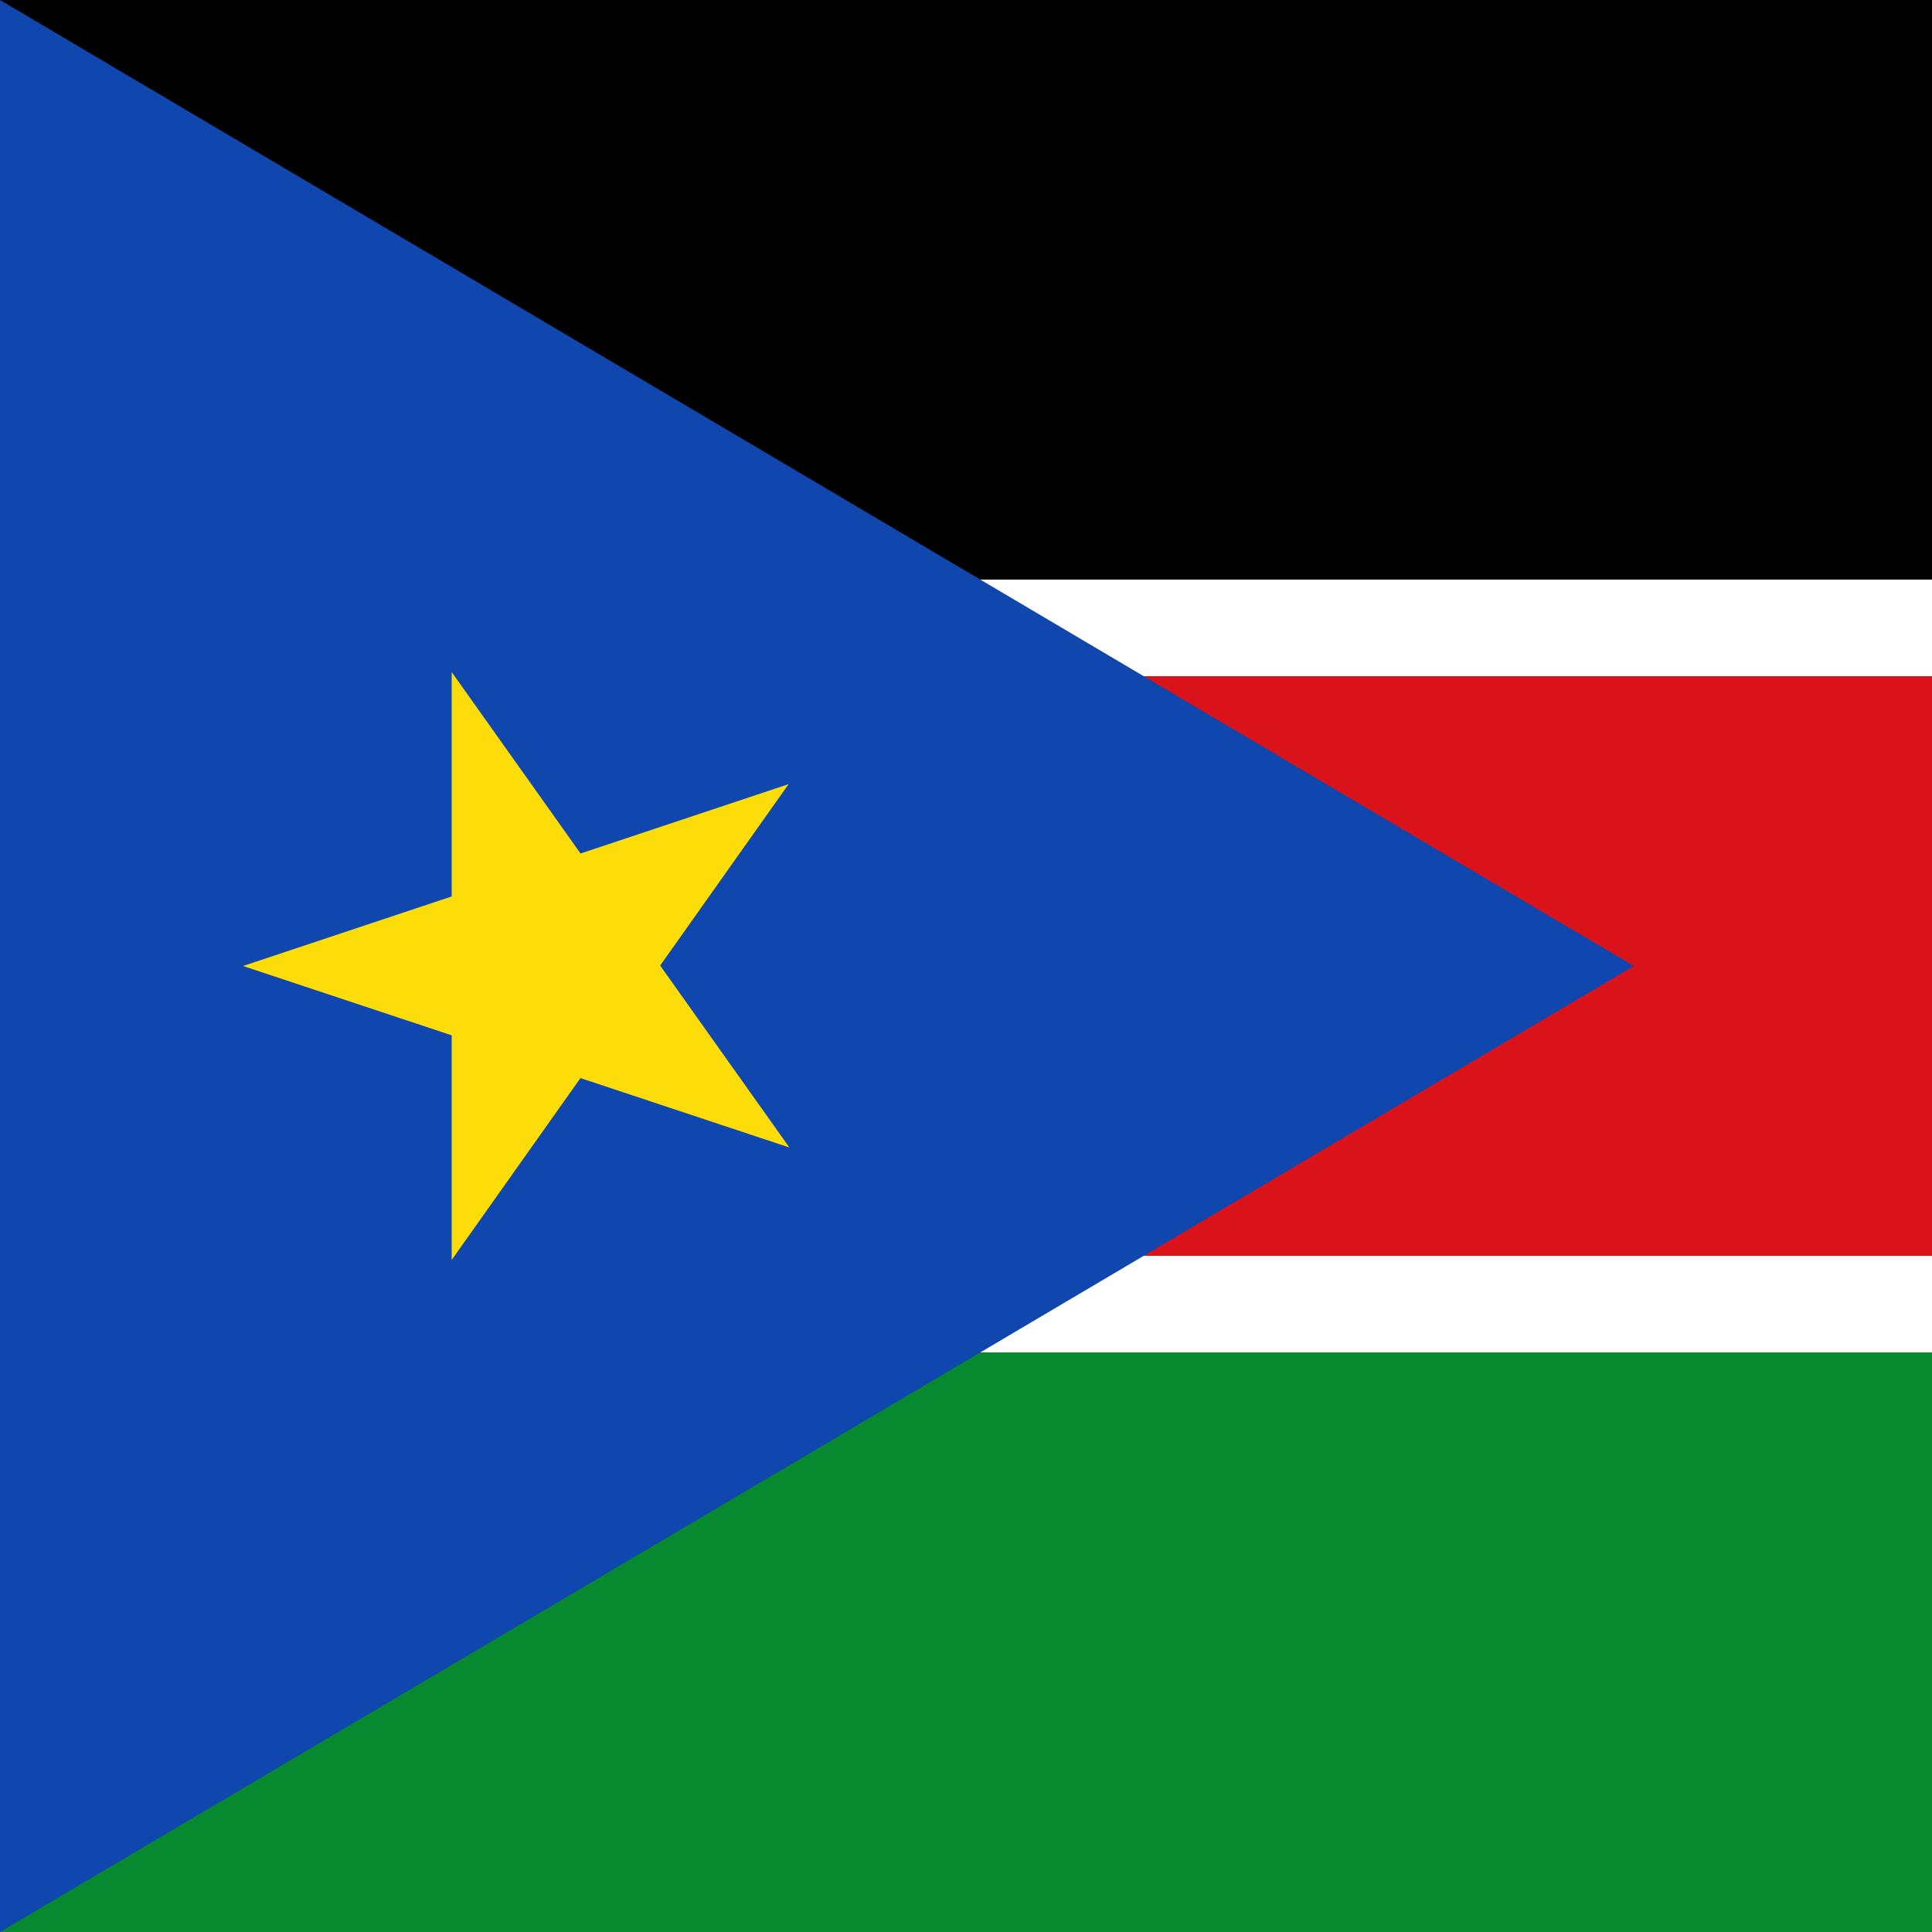
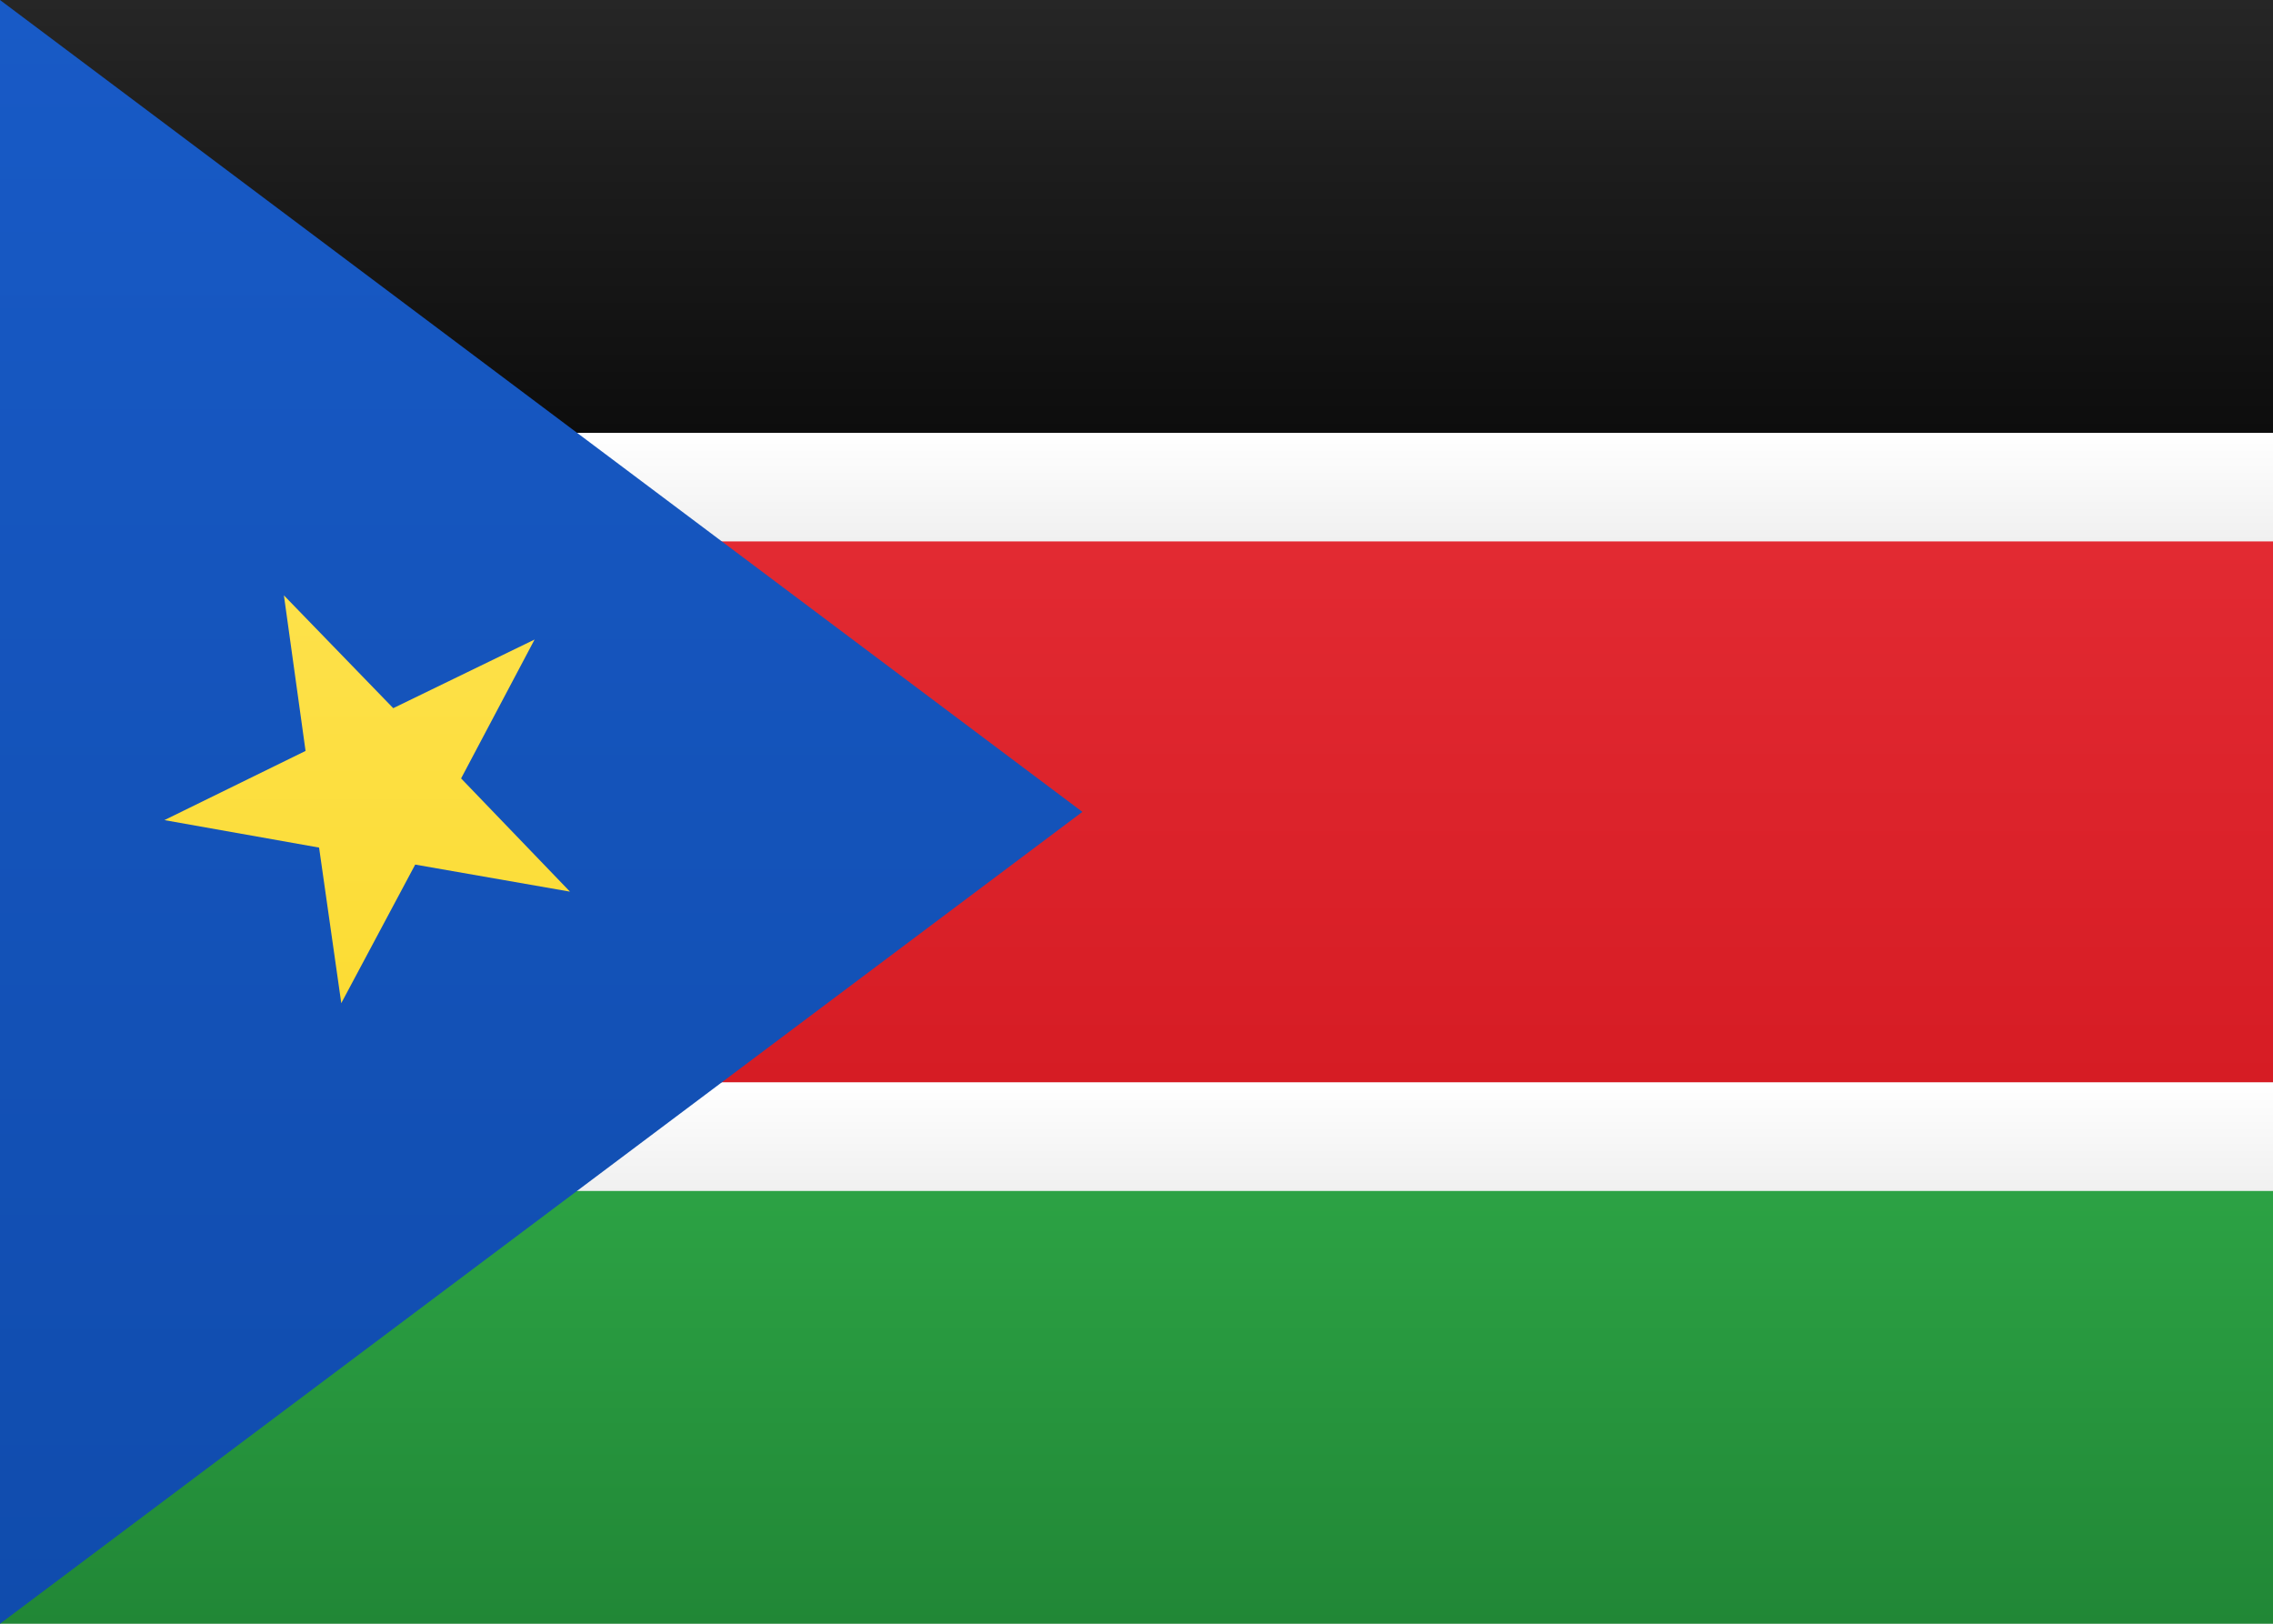
- <svg xmlns="http://www.w3.org/2000/svg" id="flag-icons-ss" viewBox="0 0 512 512">
-   <path fill="#078930" d="M0 358.4h512V512H0z" />
-   <path fill="#fff" d="M0 153.6h512v204.8H0z" />
-   <path d="M0 0h512v153.6H0z" />
-   <path fill="#da121a" d="M0 179.2h512v153.6H0z" />
-   <path fill="#0f47af" d="m0 0 433 256L0 512z" />
-   <path fill="#fcdd09" d="M209 207.8 64.4 256l144.8 48.1-89.5-126v155.8z" />
+ <svg xmlns="http://www.w3.org/2000/svg" width="21px" height="15px" viewBox="0 0 21 15" version="1.1">
+   <defs>
+     <linearGradient x1="50%" y1="0%" x2="50%" y2="100%" id="linearGradient-1">
+       <stop stop-color="#FFFFFF" offset="0%" />
+       <stop stop-color="#F0F0F0" offset="100%" />
+     </linearGradient>
+     <linearGradient x1="50%" y1="0%" x2="50%" y2="100%" id="linearGradient-2">
+       <stop stop-color="#262626" offset="0%" />
+       <stop stop-color="#0D0D0D" offset="100%" />
+     </linearGradient>
+     <linearGradient x1="50%" y1="0%" x2="50%" y2="100%" id="linearGradient-3">
+       <stop stop-color="#E22A32" offset="0%" />
+       <stop stop-color="#D61C24" offset="100%" />
+     </linearGradient>
+     <linearGradient x1="50%" y1="0%" x2="50%" y2="100%" id="linearGradient-4">
+       <stop stop-color="#2CA244" offset="0%" />
+       <stop stop-color="#218736" offset="100%" />
+     </linearGradient>
+     <linearGradient x1="50%" y1="0%" x2="50%" y2="100%" id="linearGradient-5">
+       <stop stop-color="#185AC6" offset="0%" />
+       <stop stop-color="#104CAD" offset="100%" />
+     </linearGradient>
+     <linearGradient x1="50%" y1="0%" x2="50%" y2="100%" id="linearGradient-6">
+       <stop stop-color="#FDE14A" offset="0%" />
+       <stop stop-color="#FCDC34" offset="100%" />
+     </linearGradient>
+   </defs>
+   <g id="Symbols" stroke="none" stroke-width="1" fill="none" fill-rule="evenodd">
+     <g id="SS">
+       <rect id="FlagBackground" fill="url(#linearGradient-1)" x="0" y="0" width="21" height="15" />
+       <rect id="Rectangle-2" fill="url(#linearGradient-2)" x="0" y="0" width="21" height="4" />
+       <rect id="Rectangle-2" fill="url(#linearGradient-3)" x="0" y="5" width="21" height="5" />
+       <rect id="Rectangle-2" fill="url(#linearGradient-1)" x="0" y="4" width="21" height="1" />
+       <rect id="Rectangle-2" fill="url(#linearGradient-4)" x="0" y="11" width="21" height="4" />
+       <rect id="Rectangle-2" fill="url(#linearGradient-1)" x="0" y="10" width="21" height="1" />
+       <polygon id="Rectangle-83" fill="url(#linearGradient-5)" points="0 0 10 7.5 0 15" />
+       <polygon id="Star-53" fill="url(#linearGradient-6)" points="3.836 7.987 3.153 9.267 2.948 7.83 1.519 7.576 2.823 6.937 2.623 5.5 3.633 6.542 4.939 5.908 4.26 7.191 5.266 8.237" />
+     </g>
+   </g>
</svg>
